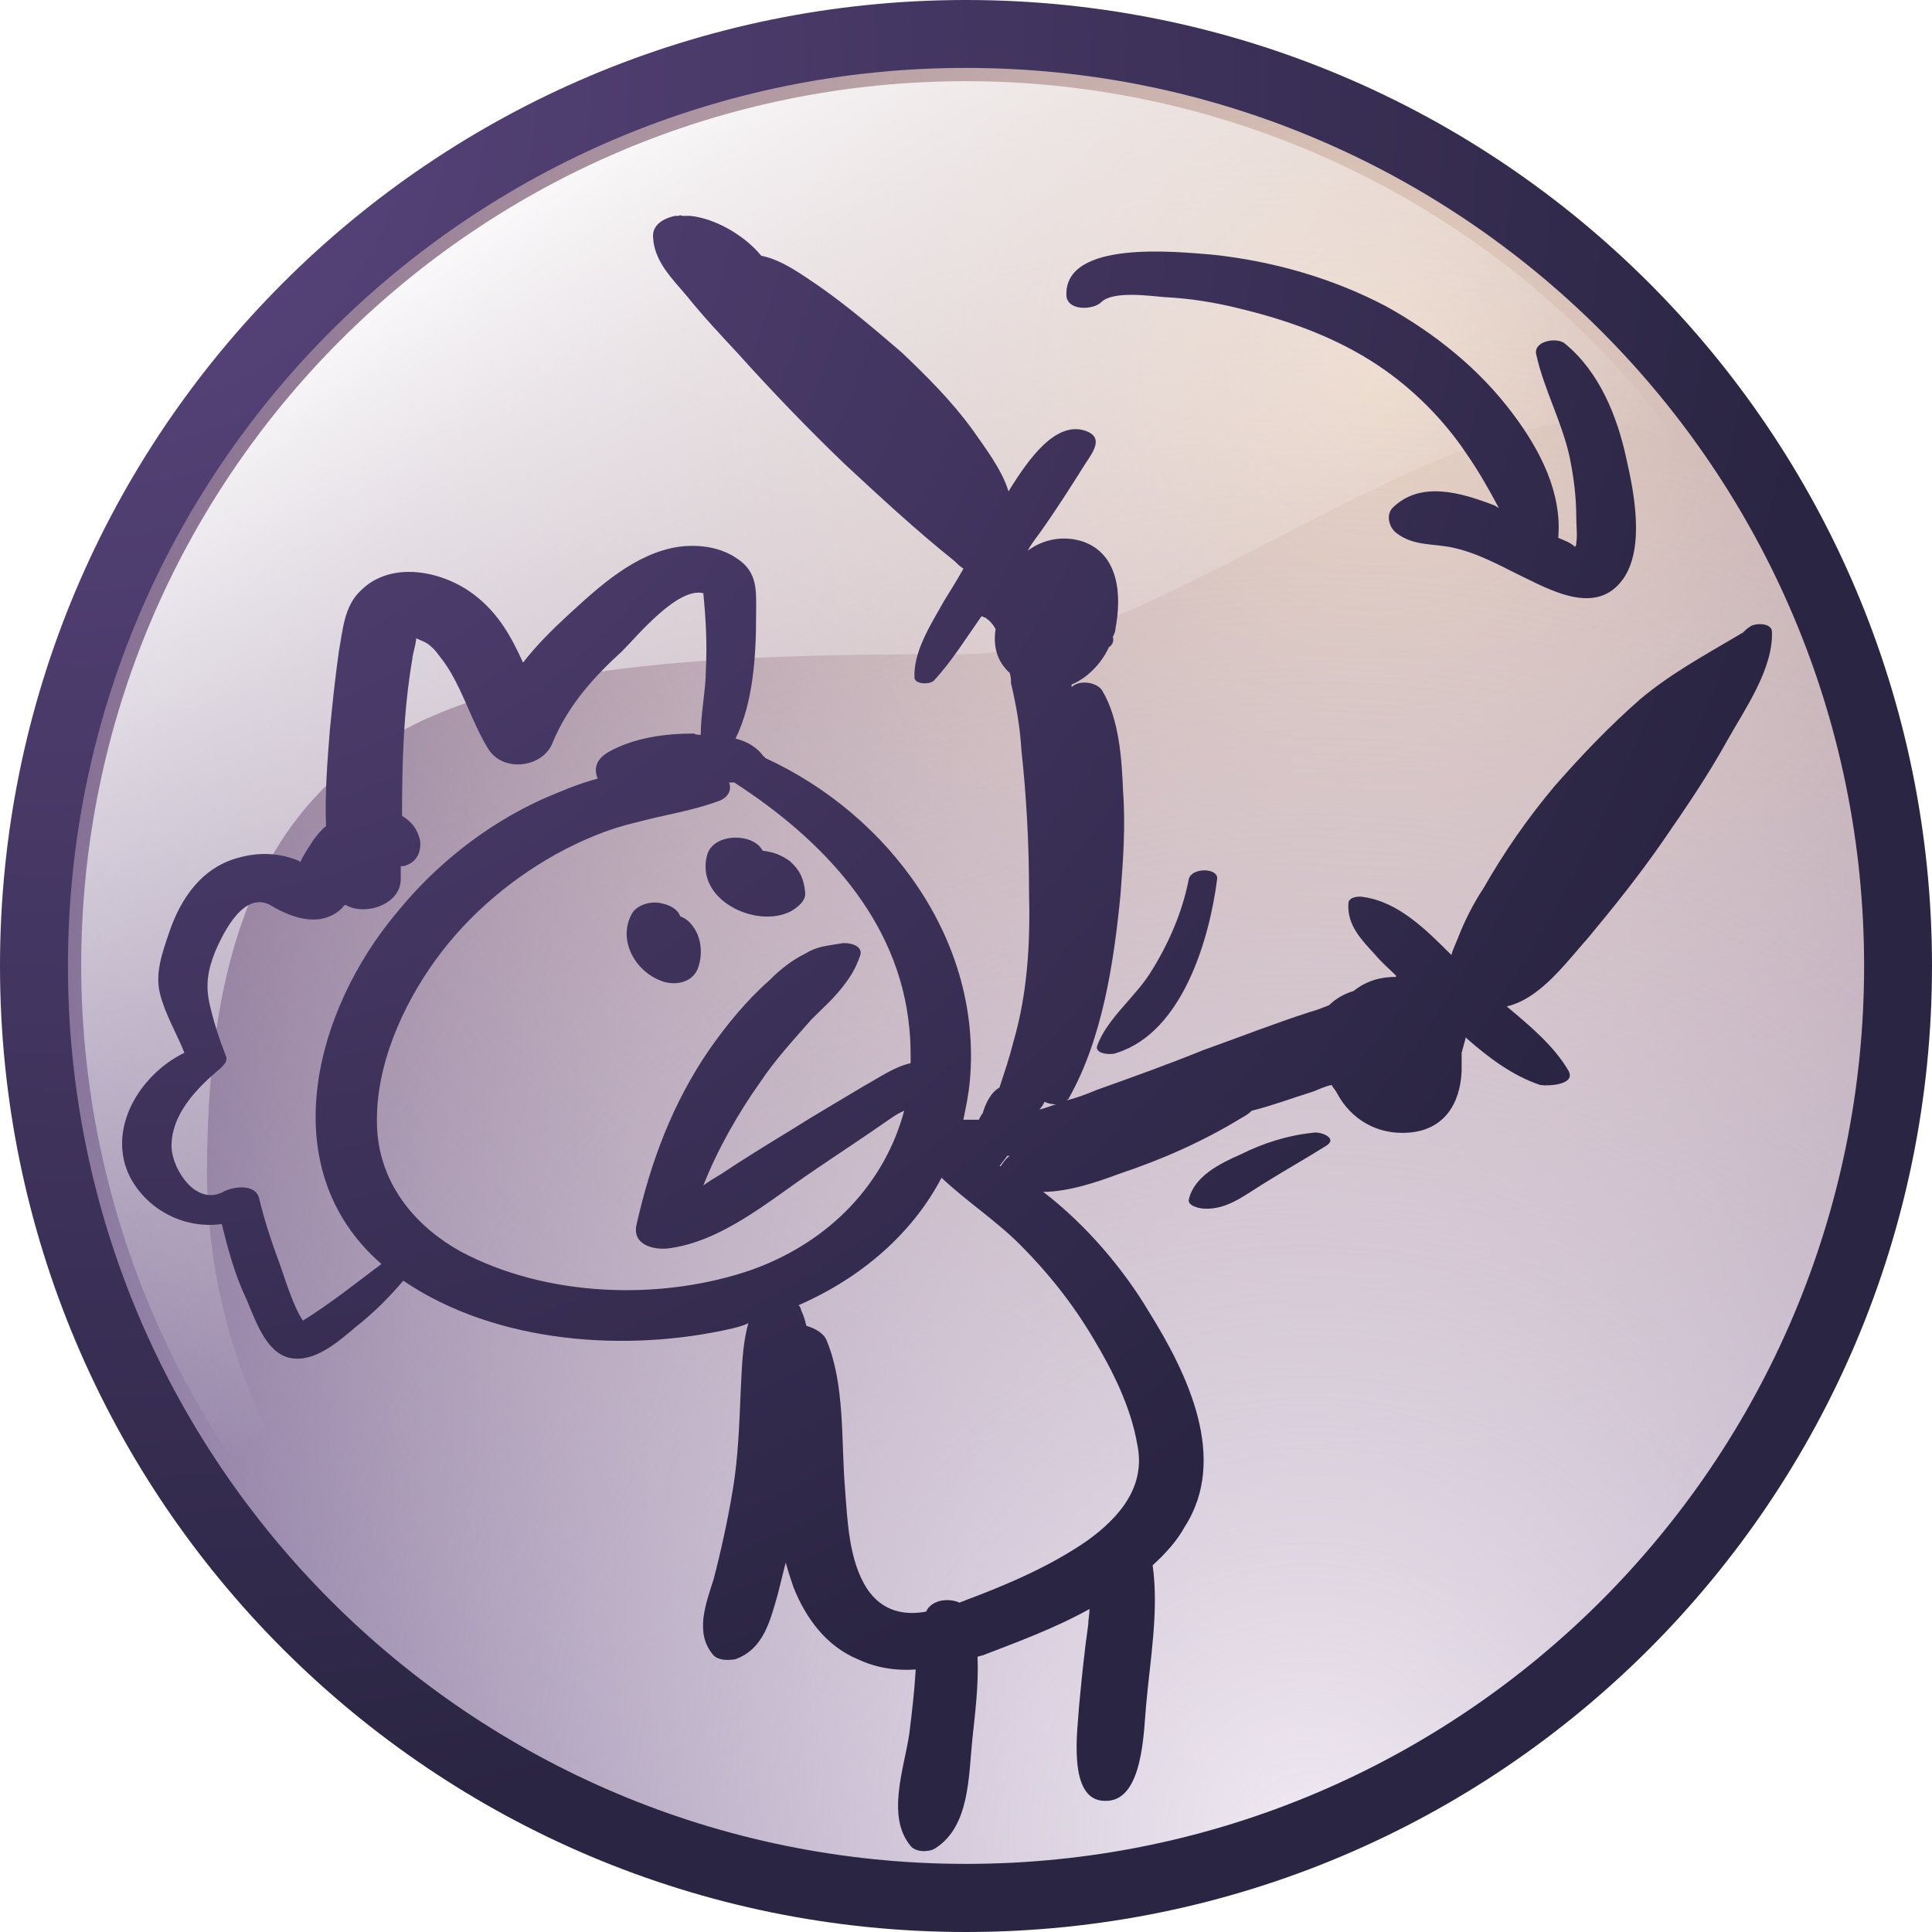
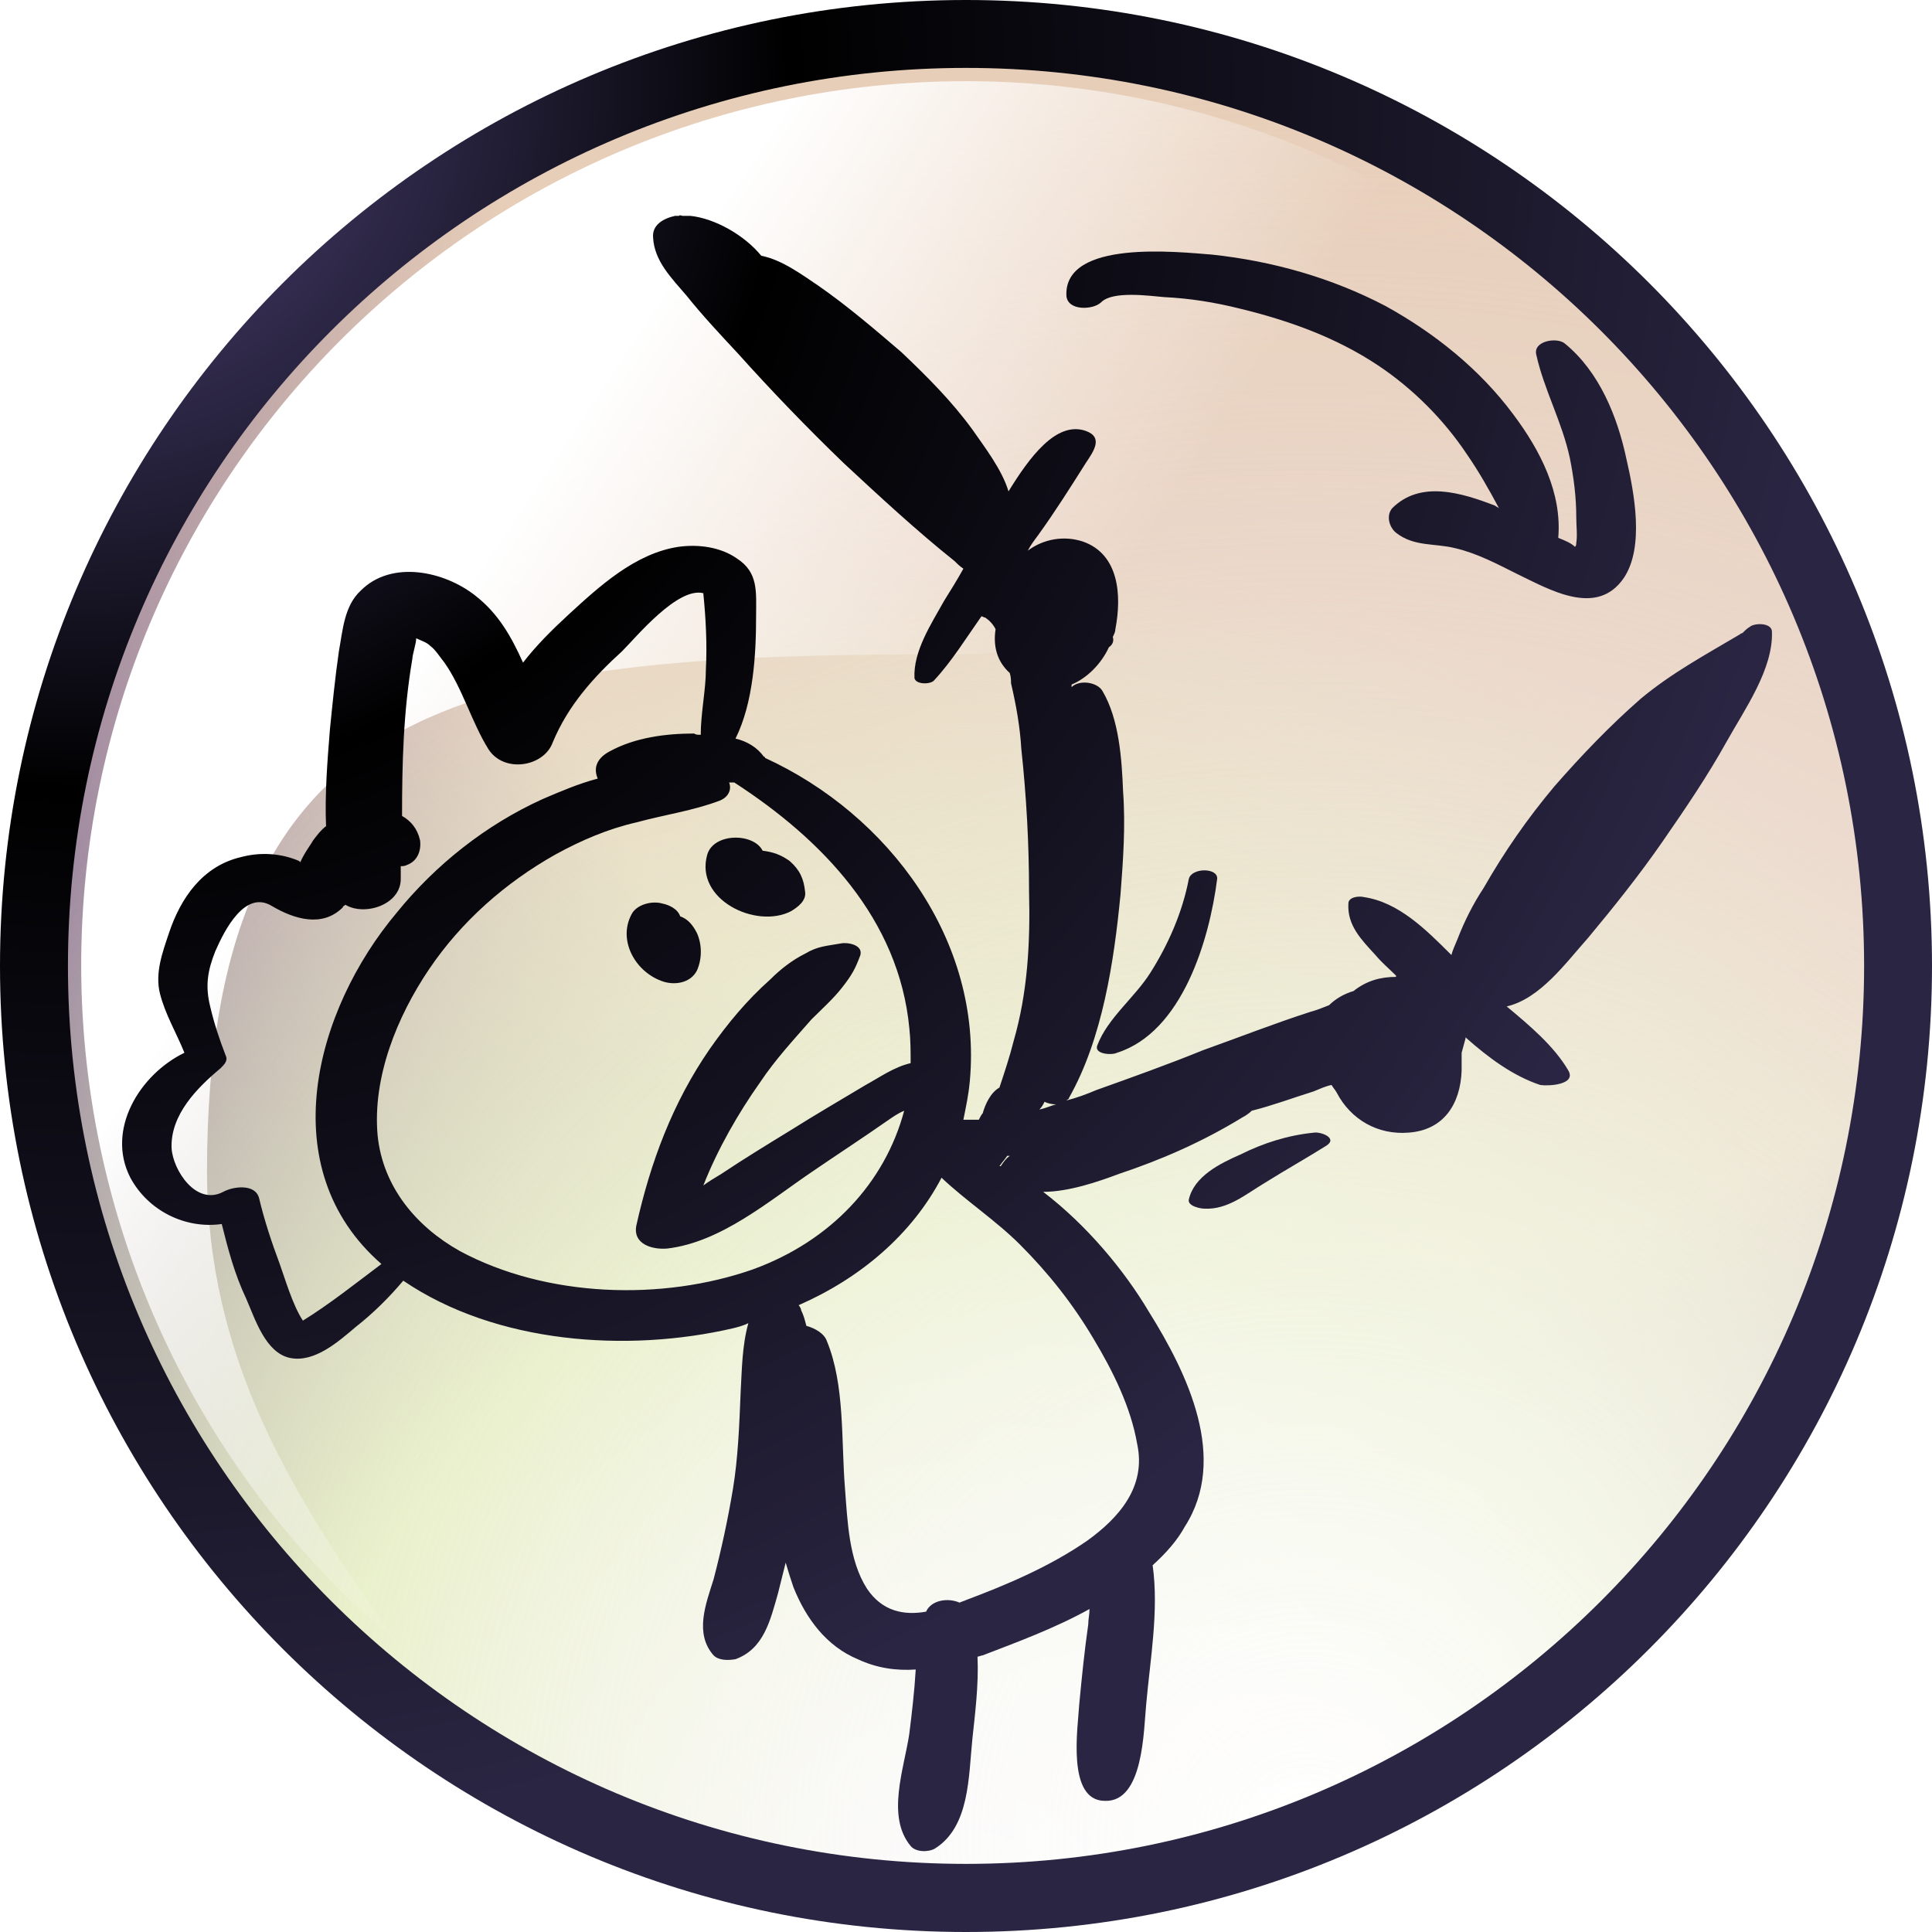
<svg xmlns="http://www.w3.org/2000/svg" width="128" height="128" version="1.1" viewBox="0 0 128 128">
  <defs>
-     <linearGradient id="biloue" x1="29.357" x2="64.456" y1="12.579" y2="62.118" gradientUnits="userSpaceOnUse">
+     <radialGradient id="biloua" cx="5.379" cy="5.379" r="62" gradientTransform="matrix(9.3661e-6 1.891 -1.891 1.1385e-5 15.55 -4.7927)" gradientUnits="userSpaceOnUse">
+       <stop stop-color="#5c4680" offset="0" />
+       <stop stop-color="#2a2542" offset="0.2" />
+       <stop stop-color="#000" offset="0.4" />
+       <stop stop-color="#2a2542" offset="1" />
+     </radialGradient>
+     <radialGradient id="biloub" cx="64" cy="128" r="92" gradientUnits="userSpaceOnUse">
+       <stop stop-color="#fff" offset="0" />
+       <stop stop-color="rgb(223, 238, 167)" offset=".5" />
+       <stop stop-color="rgb(223, 238, 167)" stop-opacity="0" offset="1" />
+     </radialGradient>
+     <radialGradient id="bilouc" cx="15.023" cy="-37.564" r="58.621" gradientTransform="matrix(0 2 -2 0 16.136 -5.3795)" gradientUnits="userSpaceOnUse">
+       <stop stop-color="#e7ceb8" offset="0" />
+       <stop stop-color="#e7ceb8" offset=".5" />
+       <stop stop-color="#e7ceb8" stop-opacity="0" offset="1" />
+     </radialGradient>
+     <radialGradient id="biloud" cx="123.08" cy="104.66" r="58.621" gradientTransform="matrix(0 -2 2 -1.9982e-8 -122.62 367.86)" gradientUnits="userSpaceOnUse">
+       <stop stop-color="#fff" offset="0" />
+       <stop stop-color="#f0e9f2" stop-opacity="0" offset="1" />
+     </radialGradient>
+     <linearGradient id="biloue" x1="30" x2="60" y1="40" y2="60" gradientUnits="userSpaceOnUse">
      <stop stop-color="#fff" offset="0" />
      <stop stop-color="#fff" stop-opacity="0" offset="1" />
    </linearGradient>
-     <radialGradient id="biloud" cx="123.08" cy="104.66" r="58.621" gradientTransform="matrix(0 -2 2 -1.9982e-8 -122.62 367.86)" gradientUnits="userSpaceOnUse">
-       <stop stop-color="#f0e9f2" offset="0" />
-       <stop stop-color="#f0e9f2" stop-opacity="0" offset="1" />
-     </radialGradient>
-     <radialGradient id="bilouc" cx="15.023" cy="-37.564" r="58.621" gradientTransform="matrix(0 2 -2 0 16.136 -5.3795)" gradientUnits="userSpaceOnUse">
-       <stop stop-color="#e7ceb8" offset="0" />
-       <stop stop-color="#e7ceb8" stop-opacity="0" offset="1" />
-     </radialGradient>
-     <radialGradient id="biloub" cx="128" cy="128" r="64" gradientTransform="matrix(5.0621e-8 -2 2 1.9053e-7 -128 384)" gradientUnits="userSpaceOnUse">
-       <stop stop-color="#5c4680" offset="0" />
-       <stop stop-color="#2a2542" offset="1" />
-     </radialGradient>
-     <radialGradient id="biloua" cx="5.379" cy="5.379" r="62" gradientTransform="matrix(9.3661e-6 1.891 -1.891 1.1385e-5 15.55 -4.7927)" gradientUnits="userSpaceOnUse">
-       <stop stop-color="#5c4680" offset="0" />
-       <stop stop-color="#2a2542" offset="1" />
-     </radialGradient>
  </defs>
  <circle cx="64" cy="64" r="60.512" fill="#5c4680" />
  <circle cx="64" cy="64" r="60.512" fill="url(#bilouc)" />
+   <circle cx="64" cy="64" r="60.512" fill="url(#biloub)" />
  <circle cx="64" cy="64" r="60.512" fill="url(#biloud)" />
  <path fill="url(#biloue)" d="m64 5.379c-32.375 5.7e-5 -58.621 26.246-58.621 58.621 0.023 17.322 7.706 33.747 20.986 44.867-7.177-9.928-12.602-18.925-12.651-31.176-8.64e-4 -32.376 17.91-34.352 50.286-34.353 13.885 0.006 37.19-22.262 47.777-13.278-10.99-15.478-28.795-24.675-47.777-24.682z" />
  <path fill="url(#biloua)" d="m64 0a64 64 0 0 0-64 64 64 64 0 0 0 64 64 64 64 0 0 0 64-64 64 64 0 0 0-64-64zm0.002 4.499a59.5 59.494 0 0 1 59.5 59.494 59.5 59.494 0 0 1-59.5 59.494 59.5 59.494 0 0 1-59.5-59.494 59.5 59.494 0 0 1 59.5-59.494z" />
  <g fill="url(#biloua)">
    <path d="m107.76 30.43c-0.597-2.815-1.791-5.801-4.095-7.677-0.512-0.427-2.133-0.171-1.877 0.768 0.512 2.303 1.706 4.436 2.218 6.824 0.256 1.28 0.426 2.559 0.426 3.924 0 0.597 0.085 1.194 0 1.706 0 0.085 0 0.171-0.085 0.256-0.256-0.256-0.682-0.427-1.109-0.597 0.256-2.986-1.194-5.801-2.986-8.189-2.218-2.986-5.204-5.374-8.445-7.165-3.583-1.877-7.507-2.986-11.516-3.412-2.218-0.171-9.81-1.024-9.639 2.73 0.085 1.024 1.791 0.938 2.303 0.427 0.768-0.768 3.156-0.427 4.18-0.341 1.706 0.085 3.327 0.341 5.033 0.768 3.156 0.768 6.312 1.877 9.127 3.753 2.303 1.535 4.35 3.583 5.886 5.886 0.768 1.109 1.45 2.303 2.133 3.583-0.085-0.085-0.171-0.085-0.256-0.171-2.218-0.853-4.948-1.706-6.824 0.171-0.427 0.512-0.171 1.28 0.256 1.621 1.194 0.938 2.559 0.682 3.924 1.024 1.45 0.341 2.73 1.024 4.095 1.706 2.133 1.024 5.289 2.9 7.08 0.256 1.365-2.047 0.682-5.63 0.171-7.848z" />
    <path d="m46.175 61.821c-0.256-0.512-0.597-0.938-1.109-1.109-0.171-0.512-0.768-0.768-1.194-0.853-0.597-0.171-1.535 0-1.962 0.597-1.024 1.706 0.085 3.839 1.877 4.521 0.853 0.341 1.962 0.171 2.389-0.682 0.341-0.768 0.341-1.706 0-2.474z" />
    <path d="m52.317 57.044c-0.597-0.426-1.109-0.597-1.791-0.682-0.597-1.194-3.241-1.194-3.668 0.256-0.853 2.986 3.241 4.948 5.545 3.753 0.427-0.256 1.024-0.682 0.938-1.28-0.085-0.853-0.341-1.45-1.024-2.047z" />
    <path d="m78.761 58.239c-0.427 2.218-1.365 4.35-2.559 6.227-1.024 1.621-2.815 2.986-3.497 4.777-0.256 0.597 0.938 0.682 1.28 0.512 4.35-1.365 6.142-7.507 6.654-11.516 0.085-0.768-1.706-0.768-1.877-1e-6z" />
    <path d="m87.035 75.043c-1.706 0.171-3.327 0.682-4.862 1.45-1.365 0.597-3.071 1.45-3.412 2.986-0.085 0.427 0.768 0.597 1.024 0.597 1.535 0.085 2.73-0.938 4.009-1.706 1.365-0.853 2.73-1.621 4.095-2.474 0.768-0.512-0.427-0.938-0.853-0.853z" />
    <path d="m115.95 41.519c-0.171 0.085-0.341 0.256-0.512 0.427 0 0-0.085 0-0.171 0.085-2.303 1.365-4.521 2.559-6.568 4.265-2.047 1.791-3.924 3.753-5.715 5.801-1.791 2.133-3.327 4.35-4.692 6.739-0.682 1.024-1.28 2.218-1.706 3.327-0.171 0.427-0.341 0.768-0.427 1.109-1.706-1.706-3.497-3.497-5.801-3.839-0.341-0.085-1.024 0-1.024 0.426-0.085 1.45 0.853 2.389 1.791 3.412 0.427 0.512 0.938 0.938 1.365 1.365v0.085c-1.024 0-1.962 0.256-2.815 0.938-0.597 0.171-1.194 0.512-1.621 0.938-0.426 0.171-0.853 0.341-1.194 0.426-2.389 0.768-4.777 1.706-7.165 2.559-2.303 0.938-4.692 1.791-7.08 2.644-0.597 0.256-1.28 0.512-1.962 0.682 0.085-0.085 0.171-0.085 0.171-0.171 2.218-3.924 2.986-9.042 3.412-13.478 0.171-2.218 0.341-4.521 0.171-6.824-0.085-2.133-0.256-4.777-1.365-6.654-0.341-0.597-1.535-0.768-2.047-0.256v-0.171c1.024-0.427 1.962-1.365 2.474-2.474 0.256-0.171 0.341-0.427 0.256-0.682 0.085-0.171 0.171-0.341 0.171-0.512 0.427-2.218 0.256-4.948-2.133-5.801-1.28-0.427-2.644-0.171-3.668 0.597 0.171-0.341 0.427-0.682 0.682-1.024 1.109-1.535 2.133-3.156 3.156-4.777 0.512-0.768 1.194-1.706 0-2.133-1.962-0.682-3.753 1.791-5.118 4.009-0.427-1.45-1.621-2.986-2.389-4.095-1.365-1.877-2.986-3.497-4.692-5.118-1.791-1.535-3.583-3.071-5.545-4.436-1.024-0.682-2.389-1.706-3.753-1.962-1.109-1.365-3.071-2.474-4.692-2.644h-0.085-0.171-0.085-0.171c-0.085 0-0.171-0.085-0.256 0h-0.256c-0.768 0.171-1.535 0.597-1.45 1.45 0.085 1.535 1.194 2.644 2.218 3.839 1.024 1.28 2.218 2.559 3.412 3.839 2.218 2.474 4.606 4.948 6.995 7.251 2.389 2.218 4.777 4.436 7.336 6.483 0.171 0.171 0.341 0.341 0.597 0.512-0.427 0.768-0.853 1.45-1.28 2.133-0.853 1.535-2.047 3.327-1.962 5.118 0.085 0.427 1.024 0.427 1.28 0.171 1.194-1.28 2.133-2.815 3.156-4.265 0.085 0 0.171 0.085 0.256 0.085 0.256 0.171 0.512 0.427 0.682 0.768-0.171 1.109 0.085 2.133 0.938 2.9 0.085 0.256 0.085 0.512 0.085 0.682 0.341 1.45 0.597 2.9 0.682 4.35 0.341 3.156 0.512 6.312 0.512 9.469 0.085 3.327-0.085 6.654-1.024 9.895-0.256 1.024-0.597 2.047-0.938 3.071-0.597 0.341-0.938 1.109-1.109 1.706-0.085 0.085-0.171 0.256-0.256 0.426h-1.024c0.171-0.853 0.341-1.621 0.427-2.559 0.853-9.298-5.374-17.658-13.563-21.411 0 0 0-0.085-0.085-0.085-0.427-0.597-1.109-1.024-1.877-1.194 1.194-2.389 1.365-5.63 1.365-8.104 0-1.621 0.171-2.9-1.28-3.839-1.109-0.768-2.559-0.938-3.839-0.768-2.9 0.427-5.289 2.644-7.336 4.521-1.109 1.024-2.133 2.047-2.986 3.156-0.768-1.706-1.621-3.241-3.156-4.436-2.047-1.621-5.545-2.389-7.592-0.341-1.109 1.024-1.194 2.644-1.45 4.009-0.256 1.791-0.427 3.497-0.597 5.204-0.171 2.133-0.341 4.265-0.256 6.398-0.341 0.256-0.597 0.597-0.853 0.938-0.085 0.171-0.597 0.853-0.853 1.45 0 0-0.085-0.085-0.085-0.085-1.194-0.512-2.559-0.597-3.839-0.256-2.559 0.597-4.009 2.73-4.777 5.033-0.427 1.28-0.938 2.644-0.597 4.009 0.341 1.365 1.109 2.644 1.621 3.924-2.986 1.45-5.204 5.118-3.583 8.274 1.194 2.218 3.668 3.412 6.056 3.071 0.427 1.706 0.853 3.327 1.621 4.948 0.597 1.365 1.28 3.583 2.9 3.924 1.621 0.341 3.241-1.109 4.35-2.047 1.194-0.938 2.218-1.962 3.156-3.071 6.142 4.18 14.843 4.777 21.838 3.156 0.341-0.085 0.682-0.171 1.024-0.341-0.427 1.535-0.427 3.156-0.512 4.606-0.085 2.133-0.171 4.35-0.512 6.398-0.341 2.047-0.768 4.009-1.28 5.971-0.512 1.621-1.28 3.583 0 5.033 0.341 0.341 0.938 0.341 1.45 0.256 1.877-0.682 2.303-2.559 2.815-4.35 0.171-0.682 0.341-1.365 0.512-2.047 0.171 0.597 0.341 1.109 0.512 1.621 0.853 2.133 2.218 3.924 4.265 4.777 1.28 0.597 2.559 0.768 3.839 0.682-0.085 1.45-0.256 2.9-0.427 4.265-0.341 2.303-1.536 5.459 0.085 7.421 0.341 0.427 1.194 0.427 1.621 0.171 2.303-1.45 2.218-4.777 2.474-7.251 0.171-1.621 0.427-3.583 0.341-5.459 0.085 0 0.256-0.085 0.341-0.085 2.218-0.853 4.777-1.791 7.08-3.071 0 0.341-0.085 0.682-0.085 1.024-0.256 1.791-0.427 3.497-0.597 5.289-0.085 1.535-0.853 6.398 1.706 6.398 2.559 0.085 2.559-4.692 2.73-6.398 0.256-2.9 0.853-6.227 0.427-9.213 0.853-0.768 1.621-1.621 2.133-2.559 2.9-4.521 0.171-10.151-2.389-14.246-1.621-2.73-4.095-5.715-6.995-7.933 1.706 0 3.668-0.682 5.033-1.194 2.815-0.938 5.545-2.133 8.189-3.753 0.171-0.085 0.427-0.256 0.597-0.427 1.365-0.341 2.73-0.853 4.095-1.28 0.427-0.171 0.768-0.341 1.194-0.427 0.085 0.171 0.256 0.341 0.341 0.512 0.938 1.791 2.73 2.815 4.777 2.644 2.303-0.171 3.412-1.877 3.497-4.095v-1.194c0.085-0.341 0.171-0.597 0.256-0.938v-0.085c1.535 1.365 3.156 2.559 4.948 3.156 0.512 0.085 2.389 0 1.877-0.938-0.938-1.621-2.559-2.986-4.095-4.265 2.218-0.512 3.924-2.9 5.374-4.521 1.706-2.047 3.412-4.18 4.948-6.398 1.535-2.218 2.986-4.35 4.265-6.654 1.194-2.133 3.071-4.777 2.986-7.251 0-0.597-1.109-0.597-1.45-0.341zm-49.22 35.059h0.171c-0.256 0.171-0.427 0.427-0.597 0.682h-0.085c0.171-0.256 0.341-0.427 0.512-0.682zm-46.661 10.919c-0.682-1.024-1.194-2.815-1.535-3.753-0.512-1.365-1.024-2.9-1.365-4.35-0.256-1.024-1.791-0.768-2.389-0.427-1.791 0.938-3.327-1.45-3.412-2.9-0.085-2.218 1.706-4.009 3.241-5.289 0.256-0.256 0.512-0.512 0.341-0.853-0.427-1.109-0.768-2.133-1.024-3.241-0.341-1.365-0.171-2.389 0.341-3.668 0.597-1.365 1.962-4.095 3.753-2.986 1.45 0.853 3.327 1.45 4.692 0.085 0-0.085 0.085-0.085 0.171-0.171 1.28 0.768 3.668 0 3.668-1.706v-0.853c0.171 0 0.256 0 0.427-0.085 0.682-0.256 0.938-0.938 0.853-1.621-0.171-0.768-0.597-1.28-1.194-1.621 0-3.497 0.085-6.91 0.682-10.407 0-0.256 0.256-1.024 0.256-1.365 0.341 0.171 0.682 0.256 0.938 0.512 0.341 0.256 0.597 0.682 0.938 1.109 1.194 1.706 1.791 3.924 2.9 5.715 1.024 1.621 3.668 1.194 4.265-0.427 1.024-2.474 2.73-4.35 4.606-6.056 0.938-0.938 3.668-4.265 5.374-3.839 0.171 1.706 0.256 3.412 0.171 5.033 0 1.365-0.341 2.9-0.341 4.35-0.171 0-0.341 0-0.427-0.085-1.877 0-3.924 0.256-5.63 1.194-0.938 0.512-1.024 1.194-0.768 1.791-1.28 0.341-2.474 0.853-3.668 1.365-3.753 1.706-7.08 4.35-9.639 7.507-5.459 6.483-8.274 16.975-1.024 23.288-1.706 1.28-3.412 2.644-5.204 3.753zm29.856-3.412c-6.056 2.133-13.734 1.877-19.449-1.194-2.9-1.621-5.118-4.265-5.459-7.677-0.341-3.839 1.28-7.848 3.412-11.004 2.133-3.156 5.033-5.715 8.36-7.592 1.706-0.938 3.497-1.706 5.374-2.133 1.877-0.512 3.753-0.768 5.545-1.45 0.597-0.256 0.768-0.768 0.597-1.194h0.341c5.801 3.753 10.919 9.042 11.601 16.293 0.085 0.768 0.085 1.535 0.085 2.303-1.109 0.256-2.047 0.938-2.986 1.45-1.706 1.024-3.327 1.962-4.948 2.986-1.535 0.938-3.071 1.877-4.606 2.9-0.427 0.256-0.853 0.512-1.194 0.768 0.938-2.389 2.303-4.777 3.753-6.824 1.024-1.535 2.218-2.815 3.412-4.18 0.682-0.682 1.45-1.365 2.047-2.133s0.853-1.194 1.194-2.133c0.171-0.682-0.853-0.853-1.28-0.768-0.938 0.171-1.535 0.171-2.389 0.682-0.853 0.427-1.621 1.024-2.303 1.706-1.535 1.365-2.815 2.9-4.009 4.606-2.474 3.583-3.924 7.507-4.862 11.686-0.256 1.28 1.109 1.621 2.047 1.536 3.583-0.427 6.739-3.156 9.639-5.118 1.621-1.109 3.327-2.218 5.033-3.412 0.256-0.171 0.597-0.426 1.024-0.597-1.28 4.777-4.862 8.616-9.98 10.492zm22.52 4.606c1.28 2.133 2.474 4.521 2.9 6.995 0.597 2.815-1.194 4.862-3.327 6.398-2.474 1.706-5.289 2.9-8.018 3.924-0.171 0.085-0.256 0.085-0.427 0.171-0.768-0.341-1.877-0.171-2.218 0.597-1.45 0.256-2.9 0-3.924-1.535-1.194-1.877-1.28-4.436-1.45-6.654-0.256-3.156 0-6.824-1.194-9.725-0.171-0.512-0.768-0.853-1.365-1.024-0.085-0.341-0.171-0.682-0.341-1.024 0-0.085-0.085-0.256-0.171-0.341 4.095-1.791 7.507-4.692 9.469-8.445 1.621 1.536 3.583 2.815 5.204 4.436 1.877 1.877 3.497 3.924 4.862 6.227zm-3.583-15.184c0.171-0.171 0.256-0.341 0.341-0.512 0.171 0.085 0.427 0.171 0.768 0.171-0.341 0.085-0.682 0.256-1.109 0.341z" />
  </g>
</svg>
